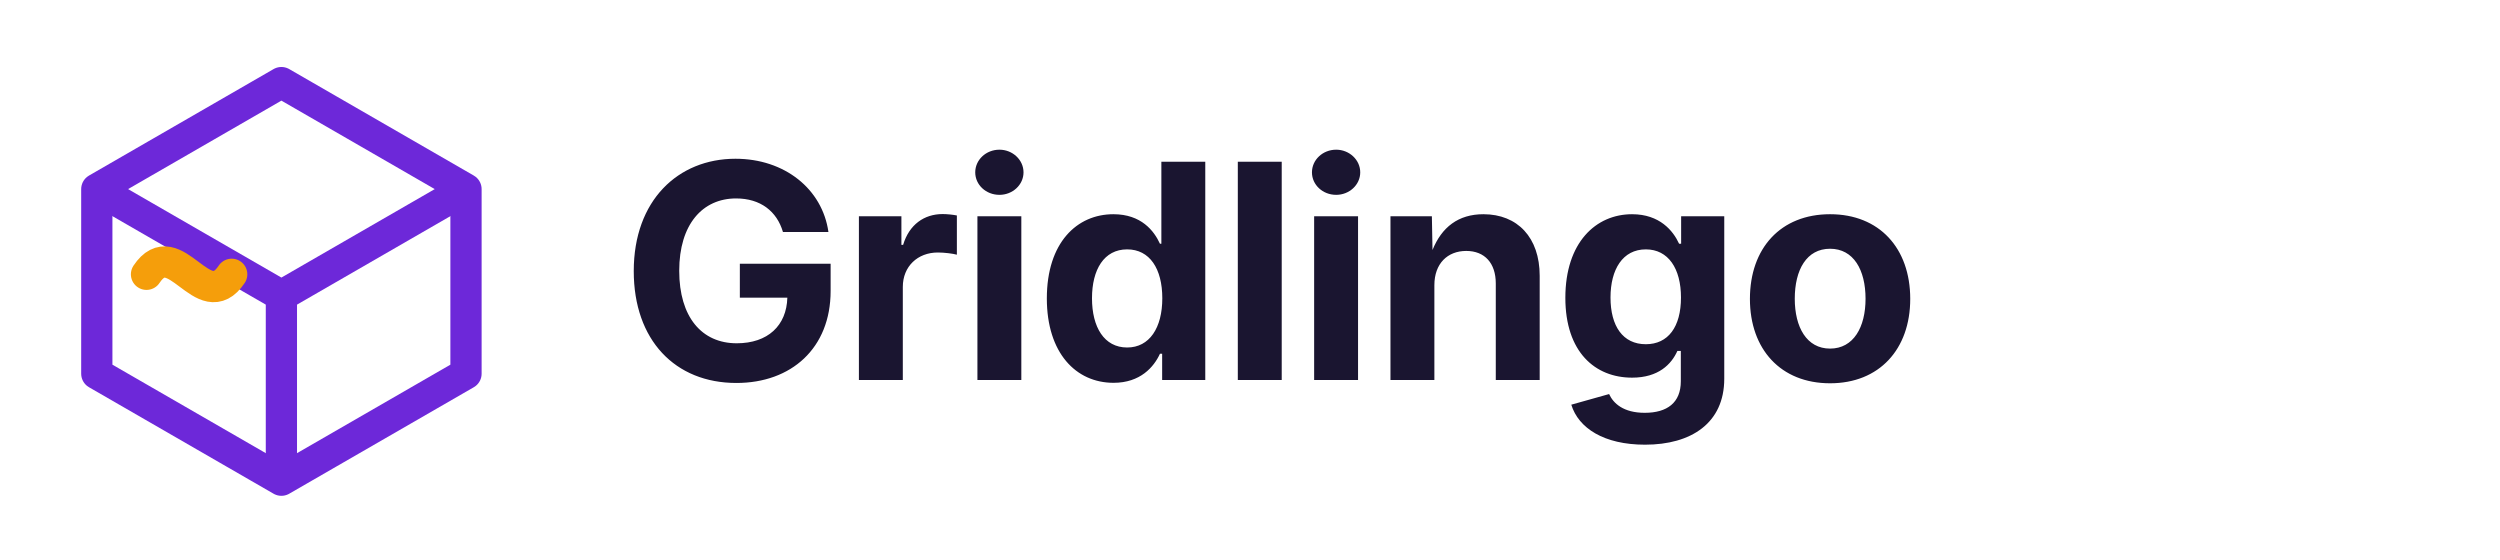
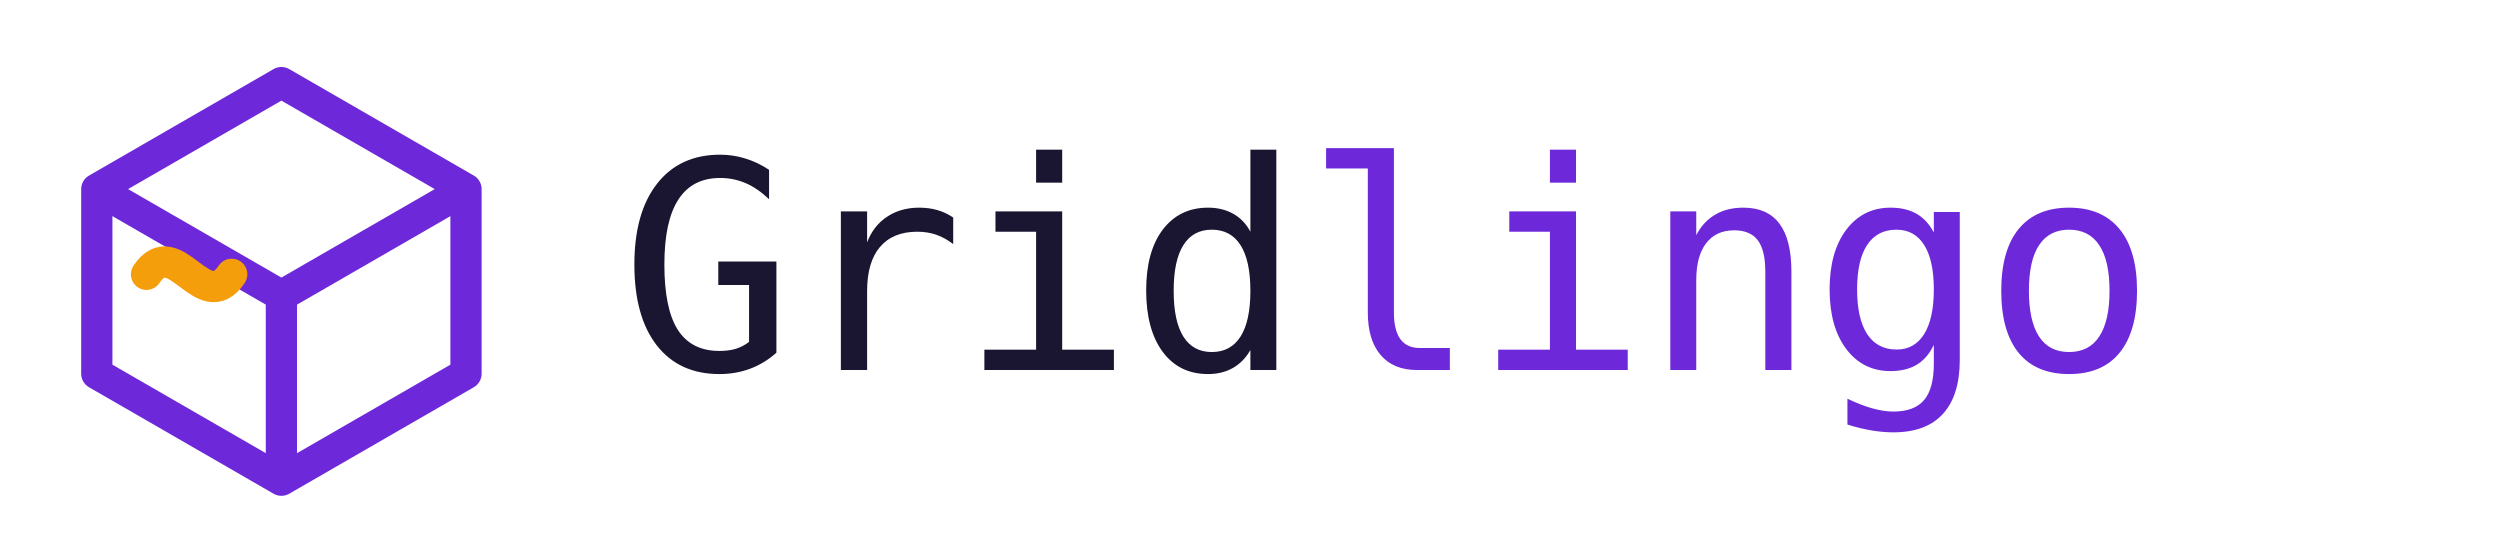
<svg xmlns="http://www.w3.org/2000/svg" viewBox="0 0 250 56" width="250" height="56" role="img" aria-label="Gridlingo">
  <g transform="translate(4 4) scale(1.42)">
    <path d="M17 3 L30 10.5 L30 23.5 L17 31 L4 23.5 L4 10.5 Z" fill="none" stroke="#6d28d9" stroke-width="2.2" stroke-linejoin="round" />
    <path d="M4 10.5 L17 18 L30 10.5 M17 18 L17 31" fill="none" stroke="#6d28d9" stroke-width="2.2" stroke-linejoin="round" />
    <path d="M7.5 16.5 C9.5 13.5 11.5 19.5 13.5 16.5" fill="none" stroke="#f59e0b" stroke-width="2.2" stroke-linecap="round" />
  </g>
-   <text x="62" y="38" font-family="Inter, 'Segoe UI', Helvetica, Arial, sans-serif" font-size="30" font-weight="700" letter-spacing="-0.5" fill="#1a1530">Gridlingo</text>
+   <text x="62" y="37" font-family="'JetBrains Mono', ui-monospace, Menlo, Consolas, monospace" font-size="29" font-weight="500" letter-spacing="-0.5" fill="#1a1530">Grid<tspan fill="#6d28d9">lingo</tspan>
+   </text>
</svg>
